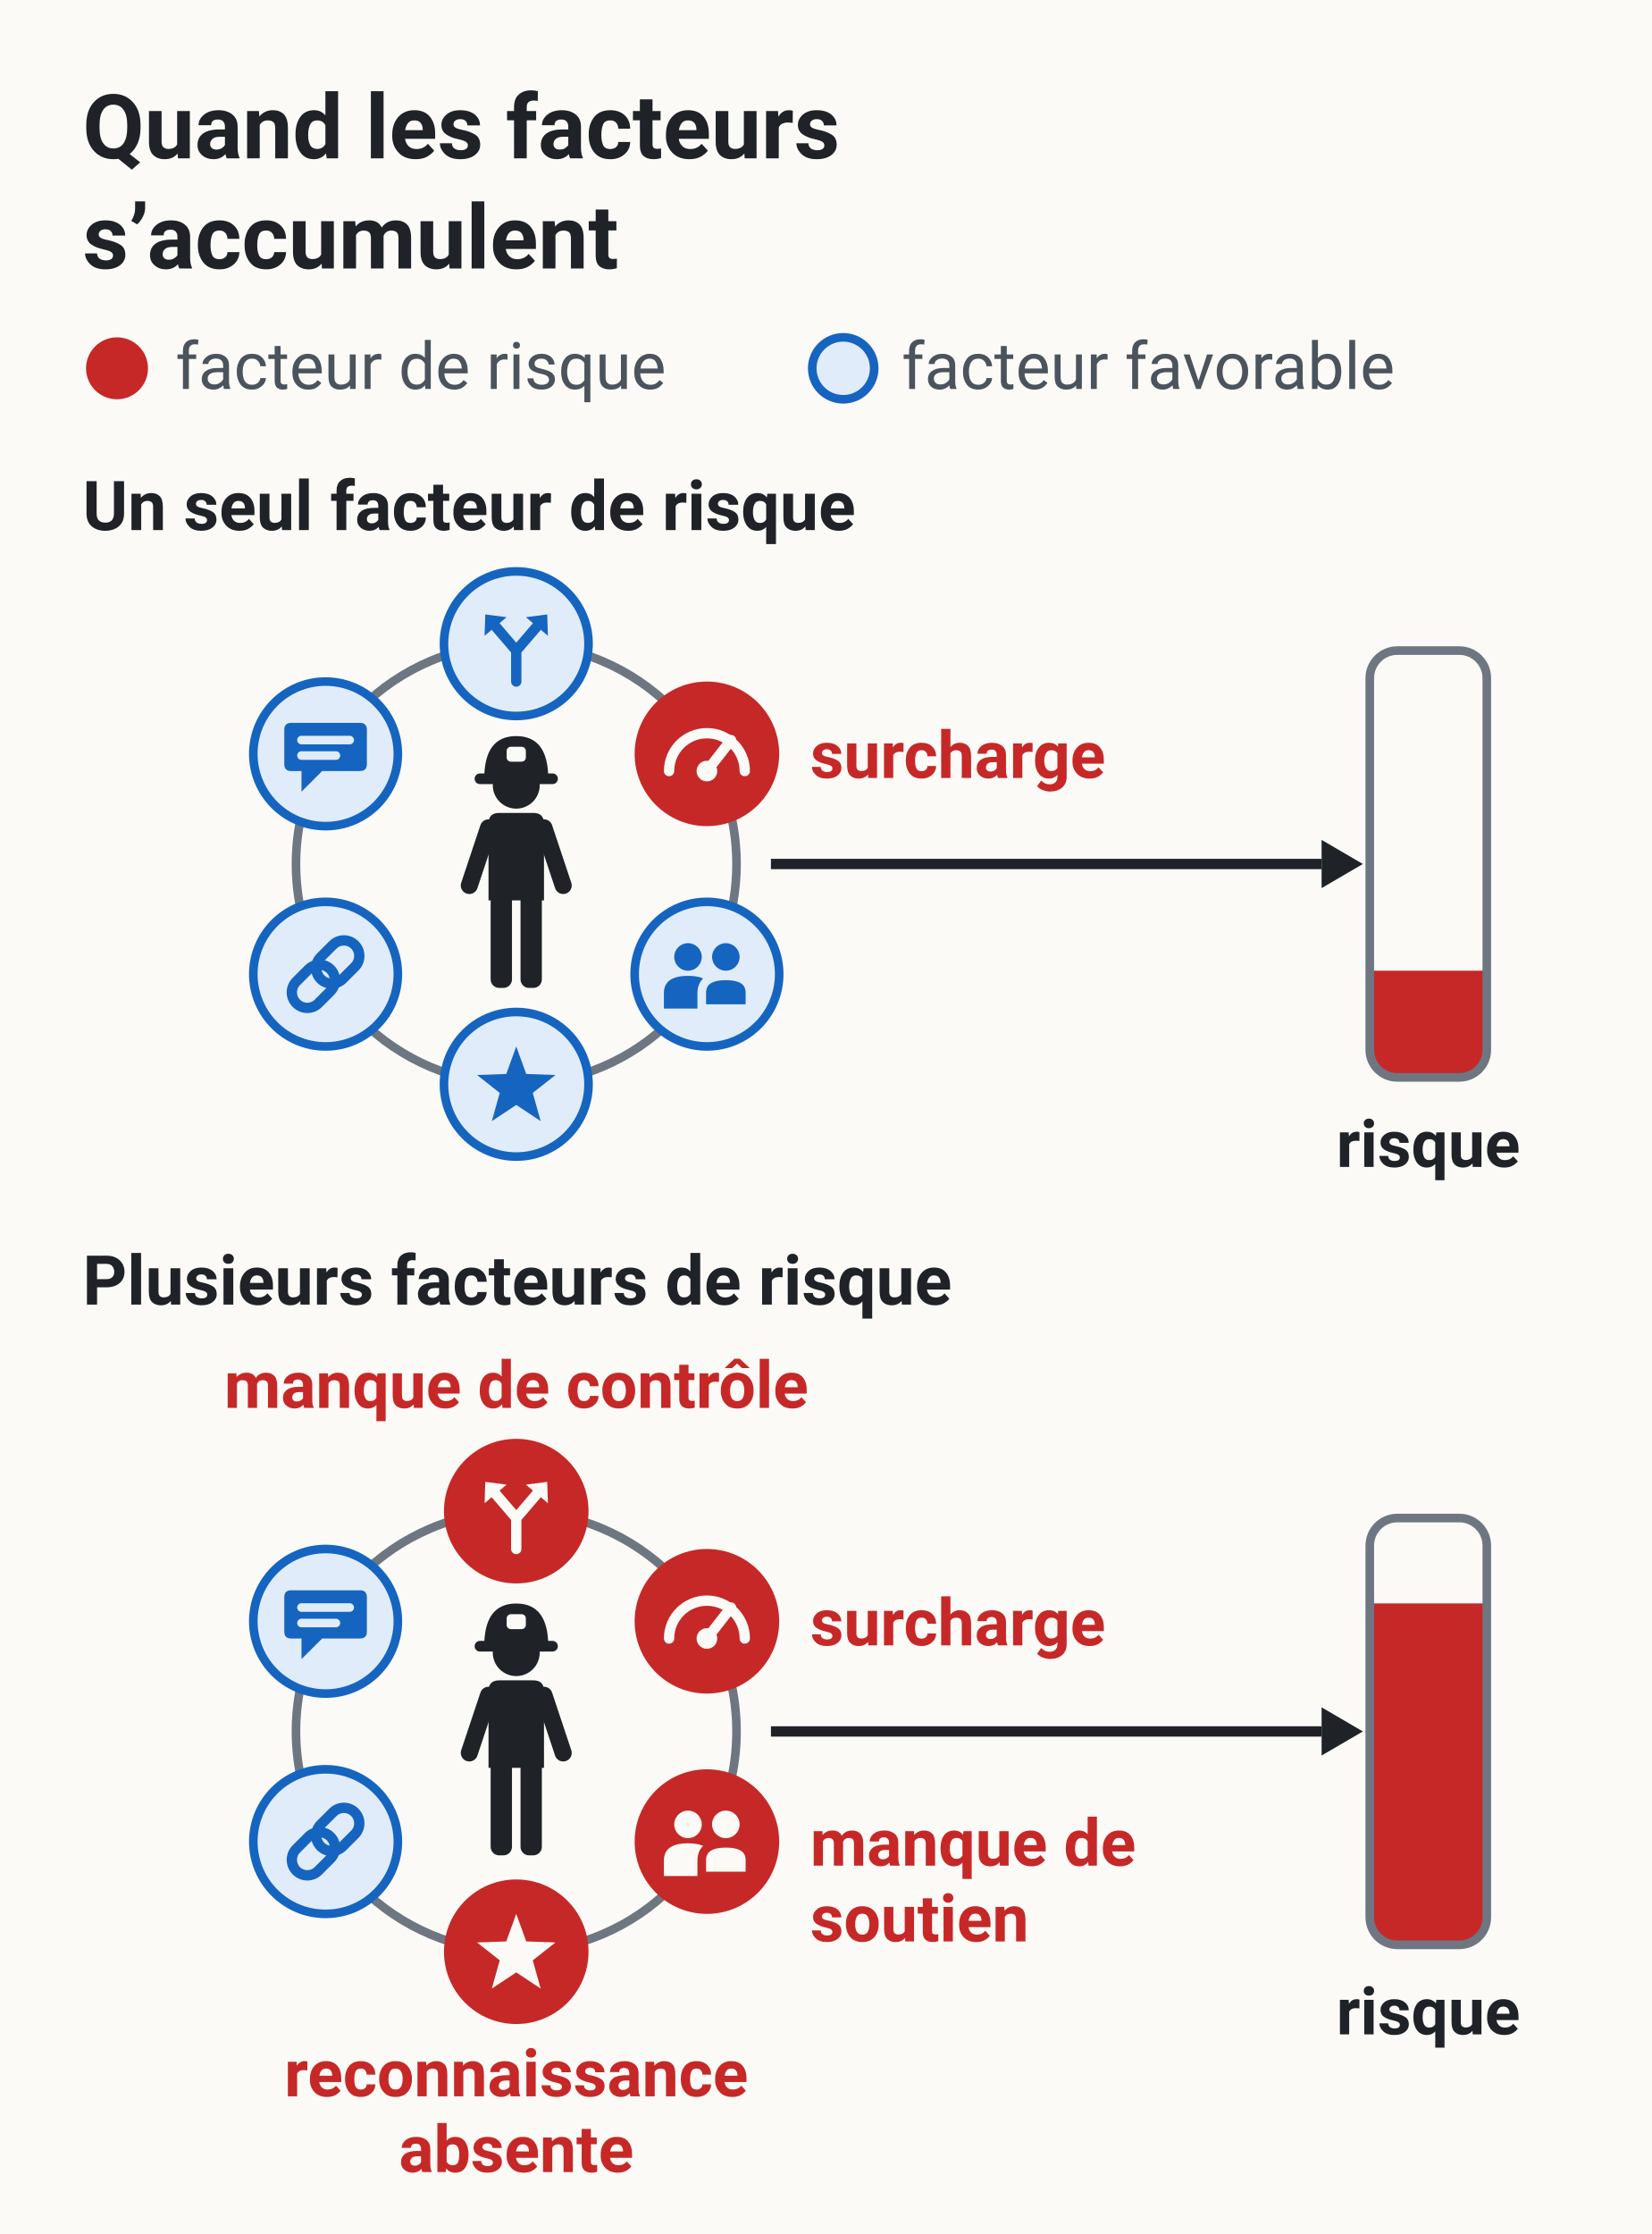
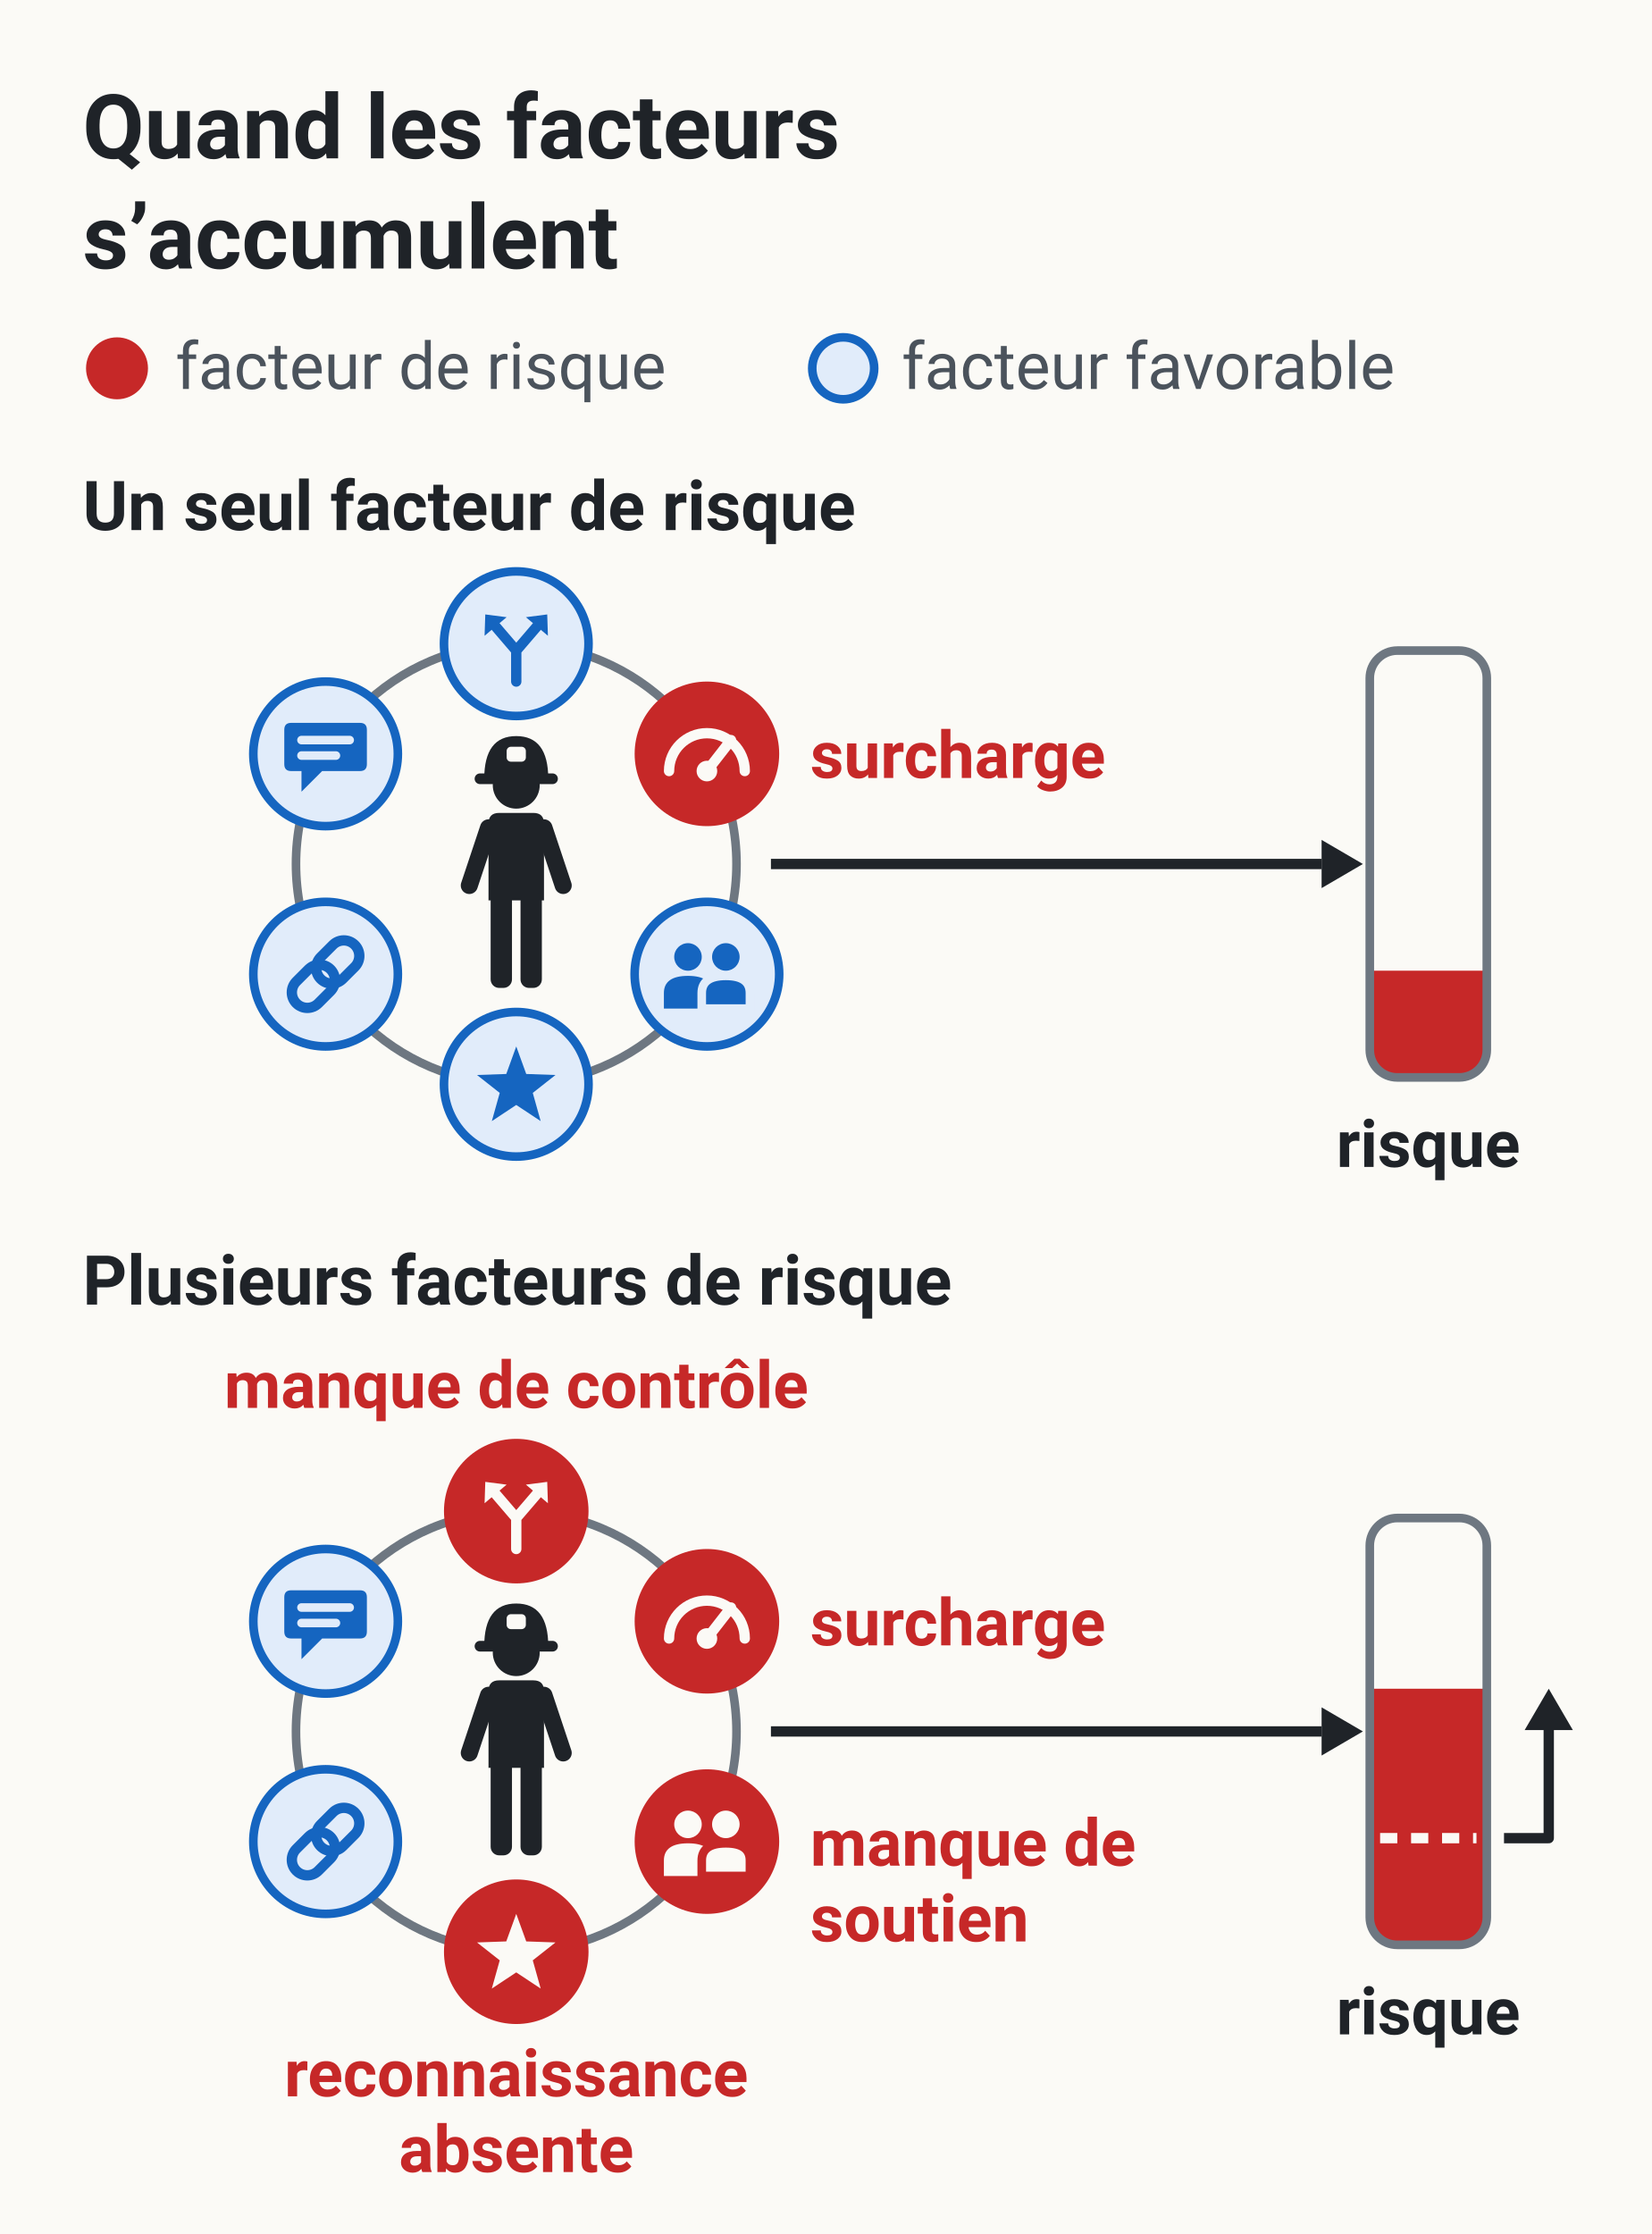
<svg xmlns="http://www.w3.org/2000/svg" width="480" height="649" viewBox="0 0 480 649" role="img" aria-labelledby="t d">
  <rect width="480" height="649" fill="#fbfaf6" />
  <g font-family="system-ui, -apple-system, 'Segoe UI', Roboto, 'Noto Sans', Arial, sans-serif">
    <text x="24" y="46" font-size="26" font-weight="700" fill="#1f2328">Quand les facteurs</text>
    <text x="24" y="78" font-size="26" font-weight="700" fill="#1f2328">s’accumulent</text>
    <circle cx="34" cy="107" r="9" fill="#c62828" />
    <text x="51" y="113" font-size="19" fill="#4b535c">facteur de risque</text>
    <circle cx="245" cy="107" r="9" fill="#e1ecfa" stroke="#1565c0" stroke-width="2.5" />
    <text x="262" y="113" font-size="19" fill="#4b535c">facteur favorable</text>
    <text x="24" y="154" font-size="20" font-weight="700" fill="#1f2328">Un seul facteur de risque</text>
    <circle cx="150" cy="251" r="64" fill="none" stroke="#6e7781" stroke-width="2.5" />
    <path d="M224 251H384" stroke="#1f2328" stroke-width="3" />
    <path d="M396 251L384 244V258Z" fill="#1f2328" />
    <circle cx="150" cy="187" r="21" fill="#e1ecfa" stroke="#1565c0" stroke-width="2.5" />
    <g transform="translate(150 187)">
      <path d="M0 11V2M0 2L-6 -5M0 2L6 -5" fill="none" stroke="#1565c0" stroke-width="3" stroke-linecap="round" stroke-linejoin="round" />
      <path d="M-9 -8.5L-2.8 -7.7L-9.2 -2.3Z" fill="#1565c0" />
      <path d="M9 -8.5L9.2 -2.3L2.8 -7.7Z" fill="#1565c0" />
    </g>
    <circle cx="205.4" cy="219" r="21" fill="#c62828" />
    <g transform="translate(205.4 219)">
      <path d="M-11 5A11 11 0 0 1 11 5" fill="none" stroke="#fbfaf6" stroke-width="3" stroke-linecap="round" />
      <path d="M0 5L7 -4" stroke="#fbfaf6" stroke-width="3" stroke-linecap="round" />
      <circle cx="0" cy="5" r="3" fill="#fbfaf6" />
    </g>
    <circle cx="205.4" cy="283" r="21" fill="#e1ecfa" stroke="#1565c0" stroke-width="2.5" />
    <g transform="translate(205.4 283)">
      <circle cx="-5.5" cy="-5" r="4" fill="#1565c0" />
      <circle cx="5.5" cy="-5" r="4" fill="#1565c0" />
      <path d="M-12.5 10V5.5Q-12.5 0.5 -5.5 0.5Q1.5 0.5 1.5 5.5V10Z" fill="#1565c0" />
      <path d="M-1.5 10V5.5Q-1.5 0.5 5.5 0.5Q12.5 0.5 12.5 5.5V10Z" fill="#1565c0" stroke="#e1ecfa" stroke-width="2.5" />
    </g>
    <circle cx="150" cy="315" r="21" fill="#e1ecfa" stroke="#1565c0" stroke-width="2.5" />
    <g transform="translate(150 315)">
      <path d="M0 -11L2.9 -3L11.4 -2.7L4.8 2.5L7.1 10.7L0 6L-7.1 10.7L-4.8 2.5L-11.4 -2.7L-2.9 -3Z" fill="#1565c0" />
    </g>
    <circle cx="94.6" cy="283" r="21" fill="#e1ecfa" stroke="#1565c0" stroke-width="2.5" />
    <g transform="translate(94.6 283)">
      <g transform="rotate(-45)" fill="none" stroke="#1565c0" stroke-width="3">
        <rect x="-12" y="-4.5" width="14" height="9" rx="4.5" />
        <rect x="-2" y="-4.5" width="14" height="9" rx="4.5" />
      </g>
    </g>
    <circle cx="94.6" cy="219" r="21" fill="#e1ecfa" stroke="#1565c0" stroke-width="2.5" />
    <g transform="translate(94.6 219)">
      <path d="M-10 -9H10Q12 -9 12 -7V3Q12 5 10 5H-1L-7 11V5H-10Q-12 5 -12 3V-7Q-12 -9 -10 -9Z" fill="#1565c0" />
      <path d="M-7 -4H7M-7 0.5H3" stroke="#e1ecfa" stroke-width="2.5" stroke-linecap="round" />
    </g>
    <g fill="#1f2328" transform="translate(150 287) scale(0.62)">
      <circle cx="0" cy="-95" r="11" />
      <path d="M-15 -98Q-15 -118 0 -118Q15 -118 15 -98Z" />
      <path d="M-17 -98H17" stroke="#1f2328" stroke-width="5" stroke-linecap="round" />
      <rect x="-4.5" y="-113" width="9" height="7" rx="2" fill="#fbfaf6" />
      <path d="M-13 -77Q-13 -82 -8 -82H8Q13 -82 13 -77V-41H-13Z" />
      <rect x="-12" y="-45" width="10" height="45" rx="4" />
      <rect x="2" y="-45" width="10" height="45" rx="4" />
      <path d="M-13 -75L-22 -48M13 -75L22 -48" stroke="#1f2328" stroke-width="8" stroke-linecap="round" />
    </g>
    <rect x="398" y="189" width="34" height="124" rx="8" fill="#fbfaf6" />
    <path d="M398 282H432V305Q432 313 424 313H406Q398 313 398 305Z" fill="#c62828" />
    <rect x="398" y="189" width="34" height="124" rx="8" fill="none" stroke="#6e7781" stroke-width="2.5" />
    <text x="415.0" y="339" font-size="19" font-weight="700" fill="#1f2328" text-anchor="middle">risque</text>
    <text x="235.4" y="226" font-size="19" font-weight="600" fill="#c62828" text-anchor="start">surcharge</text>
    <text x="24" y="379" font-size="20" font-weight="700" fill="#1f2328">Plusieurs facteurs de risque</text>
    <circle cx="150" cy="503" r="64" fill="none" stroke="#6e7781" stroke-width="2.5" />
    <path d="M224 503H384" stroke="#1f2328" stroke-width="3" />
    <path d="M396 503L384 496V510Z" fill="#1f2328" />
    <circle cx="150" cy="439" r="21" fill="#c62828" />
    <g transform="translate(150 439)">
      <path d="M0 11V2M0 2L-6 -5M0 2L6 -5" fill="none" stroke="#fbfaf6" stroke-width="3" stroke-linecap="round" stroke-linejoin="round" />
      <path d="M-9 -8.5L-2.8 -7.7L-9.2 -2.3Z" fill="#fbfaf6" />
      <path d="M9 -8.5L9.2 -2.3L2.8 -7.7Z" fill="#fbfaf6" />
    </g>
    <circle cx="205.4" cy="471" r="21" fill="#c62828" />
    <g transform="translate(205.4 471)">
      <path d="M-11 5A11 11 0 0 1 11 5" fill="none" stroke="#fbfaf6" stroke-width="3" stroke-linecap="round" />
      <path d="M0 5L7 -4" stroke="#fbfaf6" stroke-width="3" stroke-linecap="round" />
      <circle cx="0" cy="5" r="3" fill="#fbfaf6" />
    </g>
    <circle cx="205.4" cy="535" r="21" fill="#c62828" />
    <g transform="translate(205.4 535)">
      <circle cx="-5.5" cy="-5" r="4" fill="#fbfaf6" />
      <circle cx="5.5" cy="-5" r="4" fill="#fbfaf6" />
      <path d="M-12.5 10V5.5Q-12.5 0.5 -5.5 0.5Q1.5 0.5 1.5 5.5V10Z" fill="#fbfaf6" />
      <path d="M-1.5 10V5.5Q-1.5 0.5 5.5 0.5Q12.5 0.5 12.5 5.5V10Z" fill="#fbfaf6" stroke="#c62828" stroke-width="2.5" />
    </g>
    <circle cx="150" cy="567" r="21" fill="#c62828" />
    <g transform="translate(150 567)">
      <path d="M0 -11L2.9 -3L11.4 -2.7L4.8 2.5L7.1 10.7L0 6L-7.1 10.7L-4.8 2.5L-11.4 -2.7L-2.9 -3Z" fill="#fbfaf6" />
    </g>
    <circle cx="94.6" cy="535" r="21" fill="#e1ecfa" stroke="#1565c0" stroke-width="2.5" />
    <g transform="translate(94.6 535)">
      <g transform="rotate(-45)" fill="none" stroke="#1565c0" stroke-width="3">
        <rect x="-12" y="-4.5" width="14" height="9" rx="4.5" />
        <rect x="-2" y="-4.5" width="14" height="9" rx="4.5" />
      </g>
    </g>
    <circle cx="94.6" cy="471" r="21" fill="#e1ecfa" stroke="#1565c0" stroke-width="2.5" />
    <g transform="translate(94.6 471)">
      <path d="M-10 -9H10Q12 -9 12 -7V3Q12 5 10 5H-1L-7 11V5H-10Q-12 5 -12 3V-7Q-12 -9 -10 -9Z" fill="#1565c0" />
      <path d="M-7 -4H7M-7 0.5H3" stroke="#e1ecfa" stroke-width="2.5" stroke-linecap="round" />
    </g>
    <g fill="#1f2328" transform="translate(150 539) scale(0.62)">
      <circle cx="0" cy="-95" r="11" />
      <path d="M-15 -98Q-15 -118 0 -118Q15 -118 15 -98Z" />
      <path d="M-17 -98H17" stroke="#1f2328" stroke-width="5" stroke-linecap="round" />
      <rect x="-4.5" y="-113" width="9" height="7" rx="2" fill="#fbfaf6" />
      <path d="M-13 -77Q-13 -82 -8 -82H8Q13 -82 13 -77V-41H-13Z" />
      <rect x="-12" y="-45" width="10" height="45" rx="4" />
      <rect x="2" y="-45" width="10" height="45" rx="4" />
      <path d="M-13 -75L-22 -48M13 -75L22 -48" stroke="#1f2328" stroke-width="8" stroke-linecap="round" />
    </g>
    <rect x="398" y="441" width="34" height="124" rx="8" fill="#fbfaf6" />
-     <path d="M398 465.8H432V557Q432 565 424 565H406Q398 565 398 557Z" fill="#c62828" />
+     <path d="M398 490.6H432V557Q432 565 424 565H406Q398 565 398 557Z" fill="#c62828" />
+     <path d="M401 534H429" stroke="#fbfaf6" stroke-width="3" stroke-dasharray="5 4" />
+     <path d="M437 534H450V501.6" fill="none" stroke="#1f2328" stroke-width="3" stroke-linejoin="round" />
+     <path d="M450 490.6L443 502.6H457Z" fill="#1f2328" />
    <rect x="398" y="441" width="34" height="124" rx="8" fill="none" stroke="#6e7781" stroke-width="2.5" />
    <text x="415.0" y="591" font-size="19" font-weight="700" fill="#1f2328" text-anchor="middle">risque</text>
    <text x="150" y="409" font-size="19" font-weight="600" fill="#c62828" text-anchor="middle">manque de contrôle</text>
    <text x="235.4" y="478" font-size="19" font-weight="600" fill="#c62828" text-anchor="start">surcharge</text>
    <text x="235.4" y="542" font-size="19" font-weight="600" fill="#c62828" text-anchor="start">manque de</text>
    <text x="235.4" y="564" font-size="19" font-weight="600" fill="#c62828" text-anchor="start">soutien</text>
    <text x="150" y="609" font-size="19" font-weight="600" fill="#c62828" text-anchor="middle">reconnaissance</text>
    <text x="150" y="631" font-size="19" font-weight="600" fill="#c62828" text-anchor="middle">absente</text>
  </g>
</svg>
